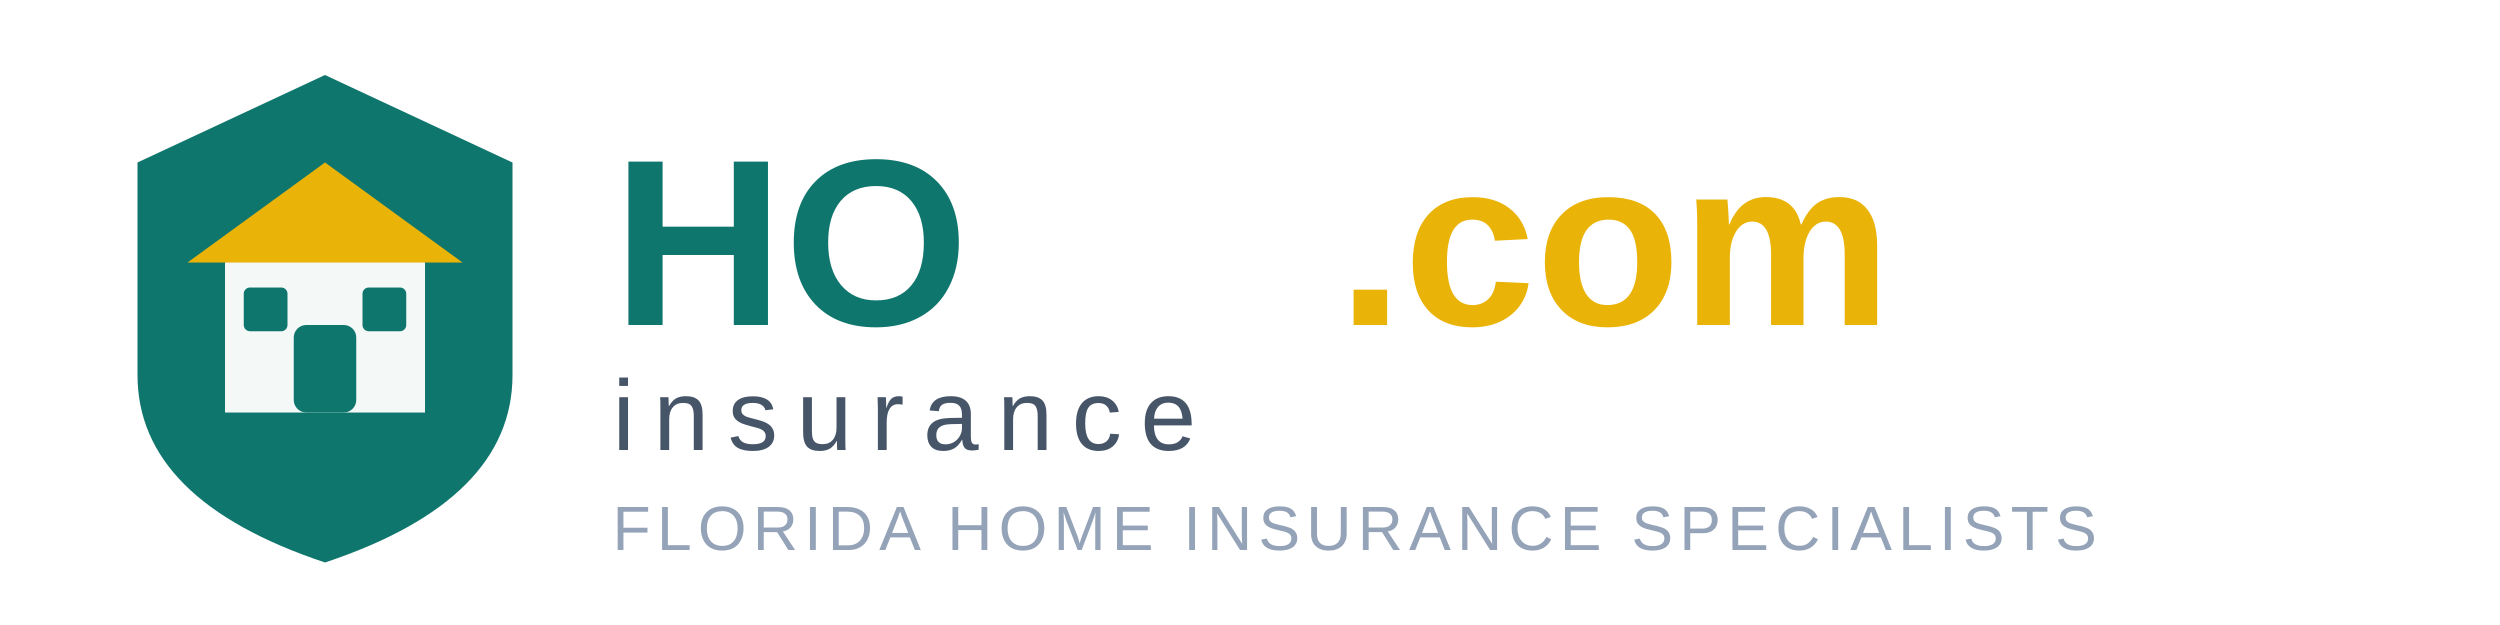
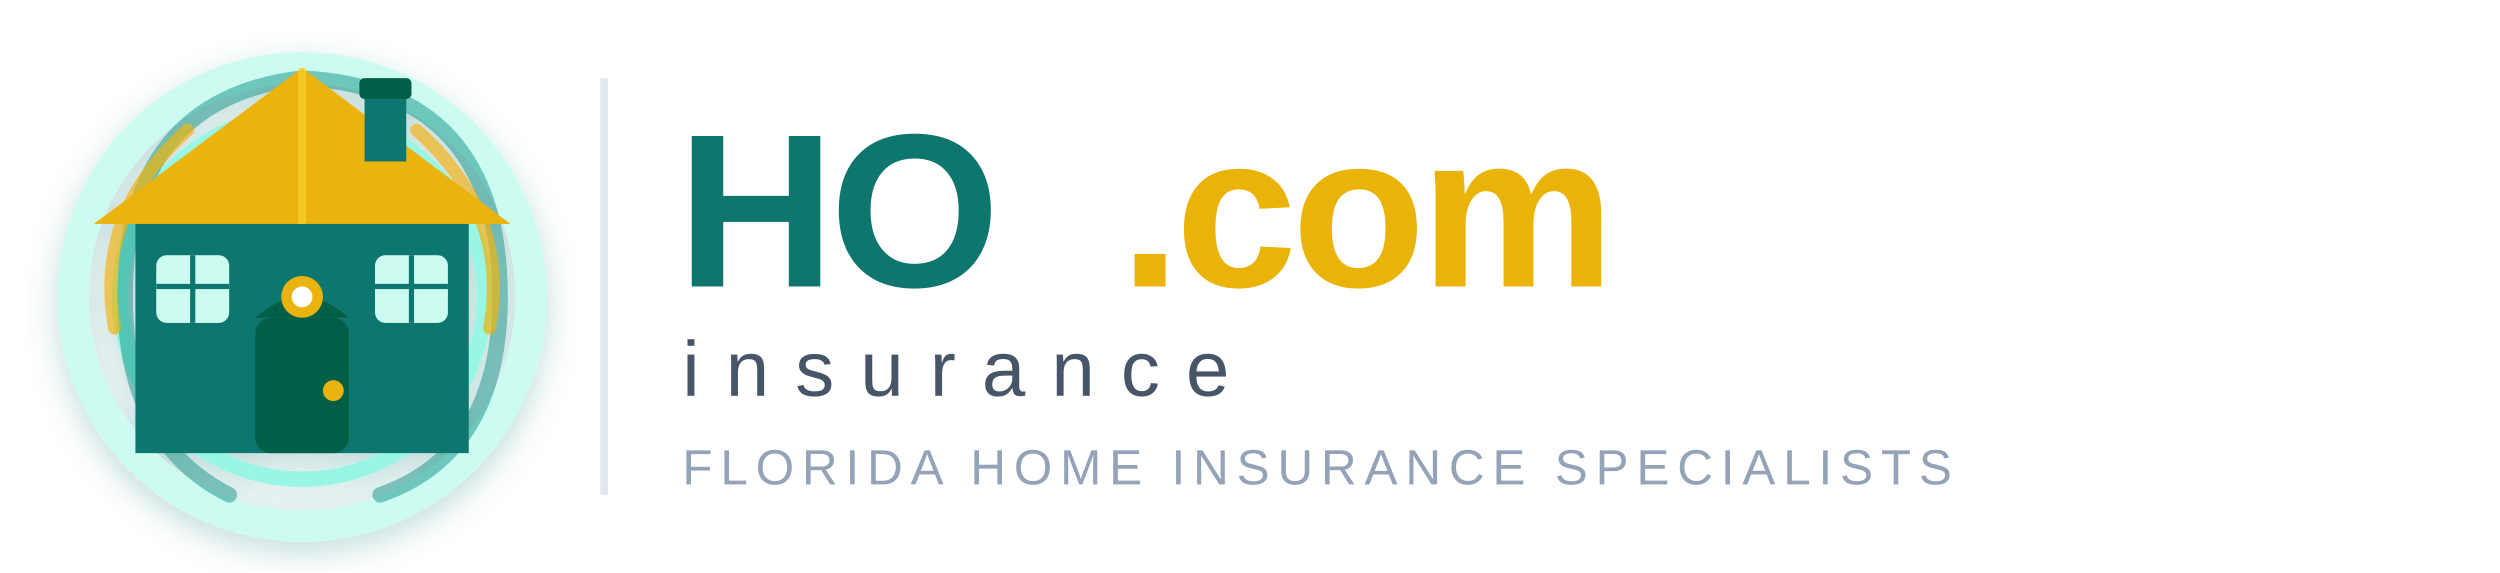
- <svg xmlns="http://www.w3.org/2000/svg" viewBox="0 0 400 100" width="400" height="100">
-   <rect width="400" height="100" fill="white" />
-   <g transform="translate(10, 8)">
-     <path d="M42 4 L72 18 L72 52 Q72 72 42 82 Q12 72 12 52 L12 18 Z" fill="#0f766e" />
-     <polygon points="42,22 58,34 58,58 26,58 26,34" fill="white" opacity="0.95" />
-     <polygon points="42,18 64,34 20,34" fill="#eab308" />
-     <rect x="37" y="44" width="10" height="14" fill="#0f766e" rx="2" />
-     <rect x="29" y="38" width="7" height="7" fill="#0f766e" rx="1" />
-     <rect x="48" y="38" width="7" height="7" fill="#0f766e" rx="1" />
+ <svg xmlns="http://www.w3.org/2000/svg" viewBox="0 0 480 110" width="480" height="110">
+   <defs>
+     <linearGradient id="shieldGrad" x1="0%" y1="0%" x2="100%" y2="100%">
+       <stop offset="0%" style="stop-color:#0f766e" />
+       <stop offset="100%" style="stop-color:#0d9488" />
+     </linearGradient>
+     <filter id="shadow" x="-10%" y="-10%" width="120%" height="120%">
+       <feDropShadow dx="0" dy="2" stdDeviation="3" flood-color="#0f766e" flood-opacity="0.25" />
+     </filter>
+   </defs>
+   <rect width="480" height="110" fill="white" />
+   <g transform="translate(8, 5)" filter="url(#shadow)">
+     <circle cx="50" cy="52" r="44" fill="none" stroke="#ccfbf1" stroke-width="6" />
+     <circle cx="50" cy="52" r="35" fill="none" stroke="#99f6e4" stroke-width="3" />
+     <path d="M50 10 Q88 12 88 52 Q88 82 65 90" fill="none" stroke="#0d9488" stroke-width="3" stroke-linecap="round" opacity="0.5" />
+     <path d="M50 10 Q16 14 16 52 Q16 80 36 90" fill="none" stroke="#0d9488" stroke-width="3" stroke-linecap="round" opacity="0.5" />
+     <path d="M28 20 Q10 36 14 58" fill="none" stroke="#eab308" stroke-width="2.5" stroke-linecap="round" opacity="0.7" />
+     <path d="M72 20 Q90 36 86 58" fill="none" stroke="#eab308" stroke-width="2.5" stroke-linecap="round" opacity="0.7" />
+     <polygon points="50,18 82,38 82,82 18,82 18,38" fill="#0f766e" />
+     <polygon points="50,8 90,38 10,38" fill="#eab308" />
+     <line x1="50" y1="8" x2="50" y2="38" stroke="#fde047" stroke-width="1.5" opacity="0.5" />
+     <rect x="41" y="56" width="18" height="26" fill="#065f46" rx="3" />
+     <circle cx="56" cy="70" r="2" fill="#eab308" />
+     <path d="M41 56 Q50 48 59 56" fill="#065f46" />
+     <rect x="22" y="44" width="14" height="13" fill="#ccfbf1" rx="2" />
+     <line x1="29" y1="44" x2="29" y2="57" stroke="#0f766e" stroke-width="1" />
+     <line x1="22" y1="50" x2="36" y2="50" stroke="#0f766e" stroke-width="1" />
+     <rect x="64" y="44" width="14" height="13" fill="#ccfbf1" rx="2" />
+     <line x1="71" y1="44" x2="71" y2="57" stroke="#0f766e" stroke-width="1" />
+     <line x1="64" y1="50" x2="78" y2="50" stroke="#0f766e" stroke-width="1" />
+     <rect x="62" y="12" width="8" height="14" fill="#0f766e" />
+     <rect x="61" y="10" width="10" height="4" fill="#065f46" rx="1" />
+     <circle cx="50" cy="52" r="4" fill="#eab308" />
+     <circle cx="50" cy="52" r="2" fill="white" />
  </g>
-   <text x="98" y="52" font-family="'Helvetica Neue', Arial, sans-serif" font-weight="800" font-size="38" fill="#0f766e">HO</text>
-   <text x="98" y="72" font-family="'Helvetica Neue', Arial, sans-serif" font-weight="400" font-size="16" fill="#475569" letter-spacing="3">insurance</text>
-   <text x="214" y="52" font-family="'Helvetica Neue', Arial, sans-serif" font-weight="800" font-size="38" fill="#eab308">.com</text>
-   <text x="98" y="88" font-family="'Helvetica Neue', Arial, sans-serif" font-weight="300" font-size="10" fill="#94a3b8" letter-spacing="1">FLORIDA HOME INSURANCE SPECIALISTS</text>
+   <line x1="116" y1="15" x2="116" y2="95" stroke="#e2e8f0" stroke-width="1.5" />
+   <text x="130" y="55" font-family="'Helvetica Neue', Arial, sans-serif" font-weight="900" font-size="42" fill="#0f766e" letter-spacing="-1">HO</text>
+   <text x="215" y="55" font-family="'Helvetica Neue', Arial, sans-serif" font-weight="900" font-size="42" fill="#eab308" letter-spacing="-1">.com</text>
+   <text x="131" y="76" font-family="'Helvetica Neue', Arial, sans-serif" font-weight="400" font-size="15" fill="#475569" letter-spacing="5">insurance</text>
+   <text x="131" y="93" font-family="'Helvetica Neue', Arial, sans-serif" font-weight="300" font-size="9.5" fill="#94a3b8" letter-spacing="1.5">FLORIDA HOME INSURANCE SPECIALISTS</text>
</svg>
